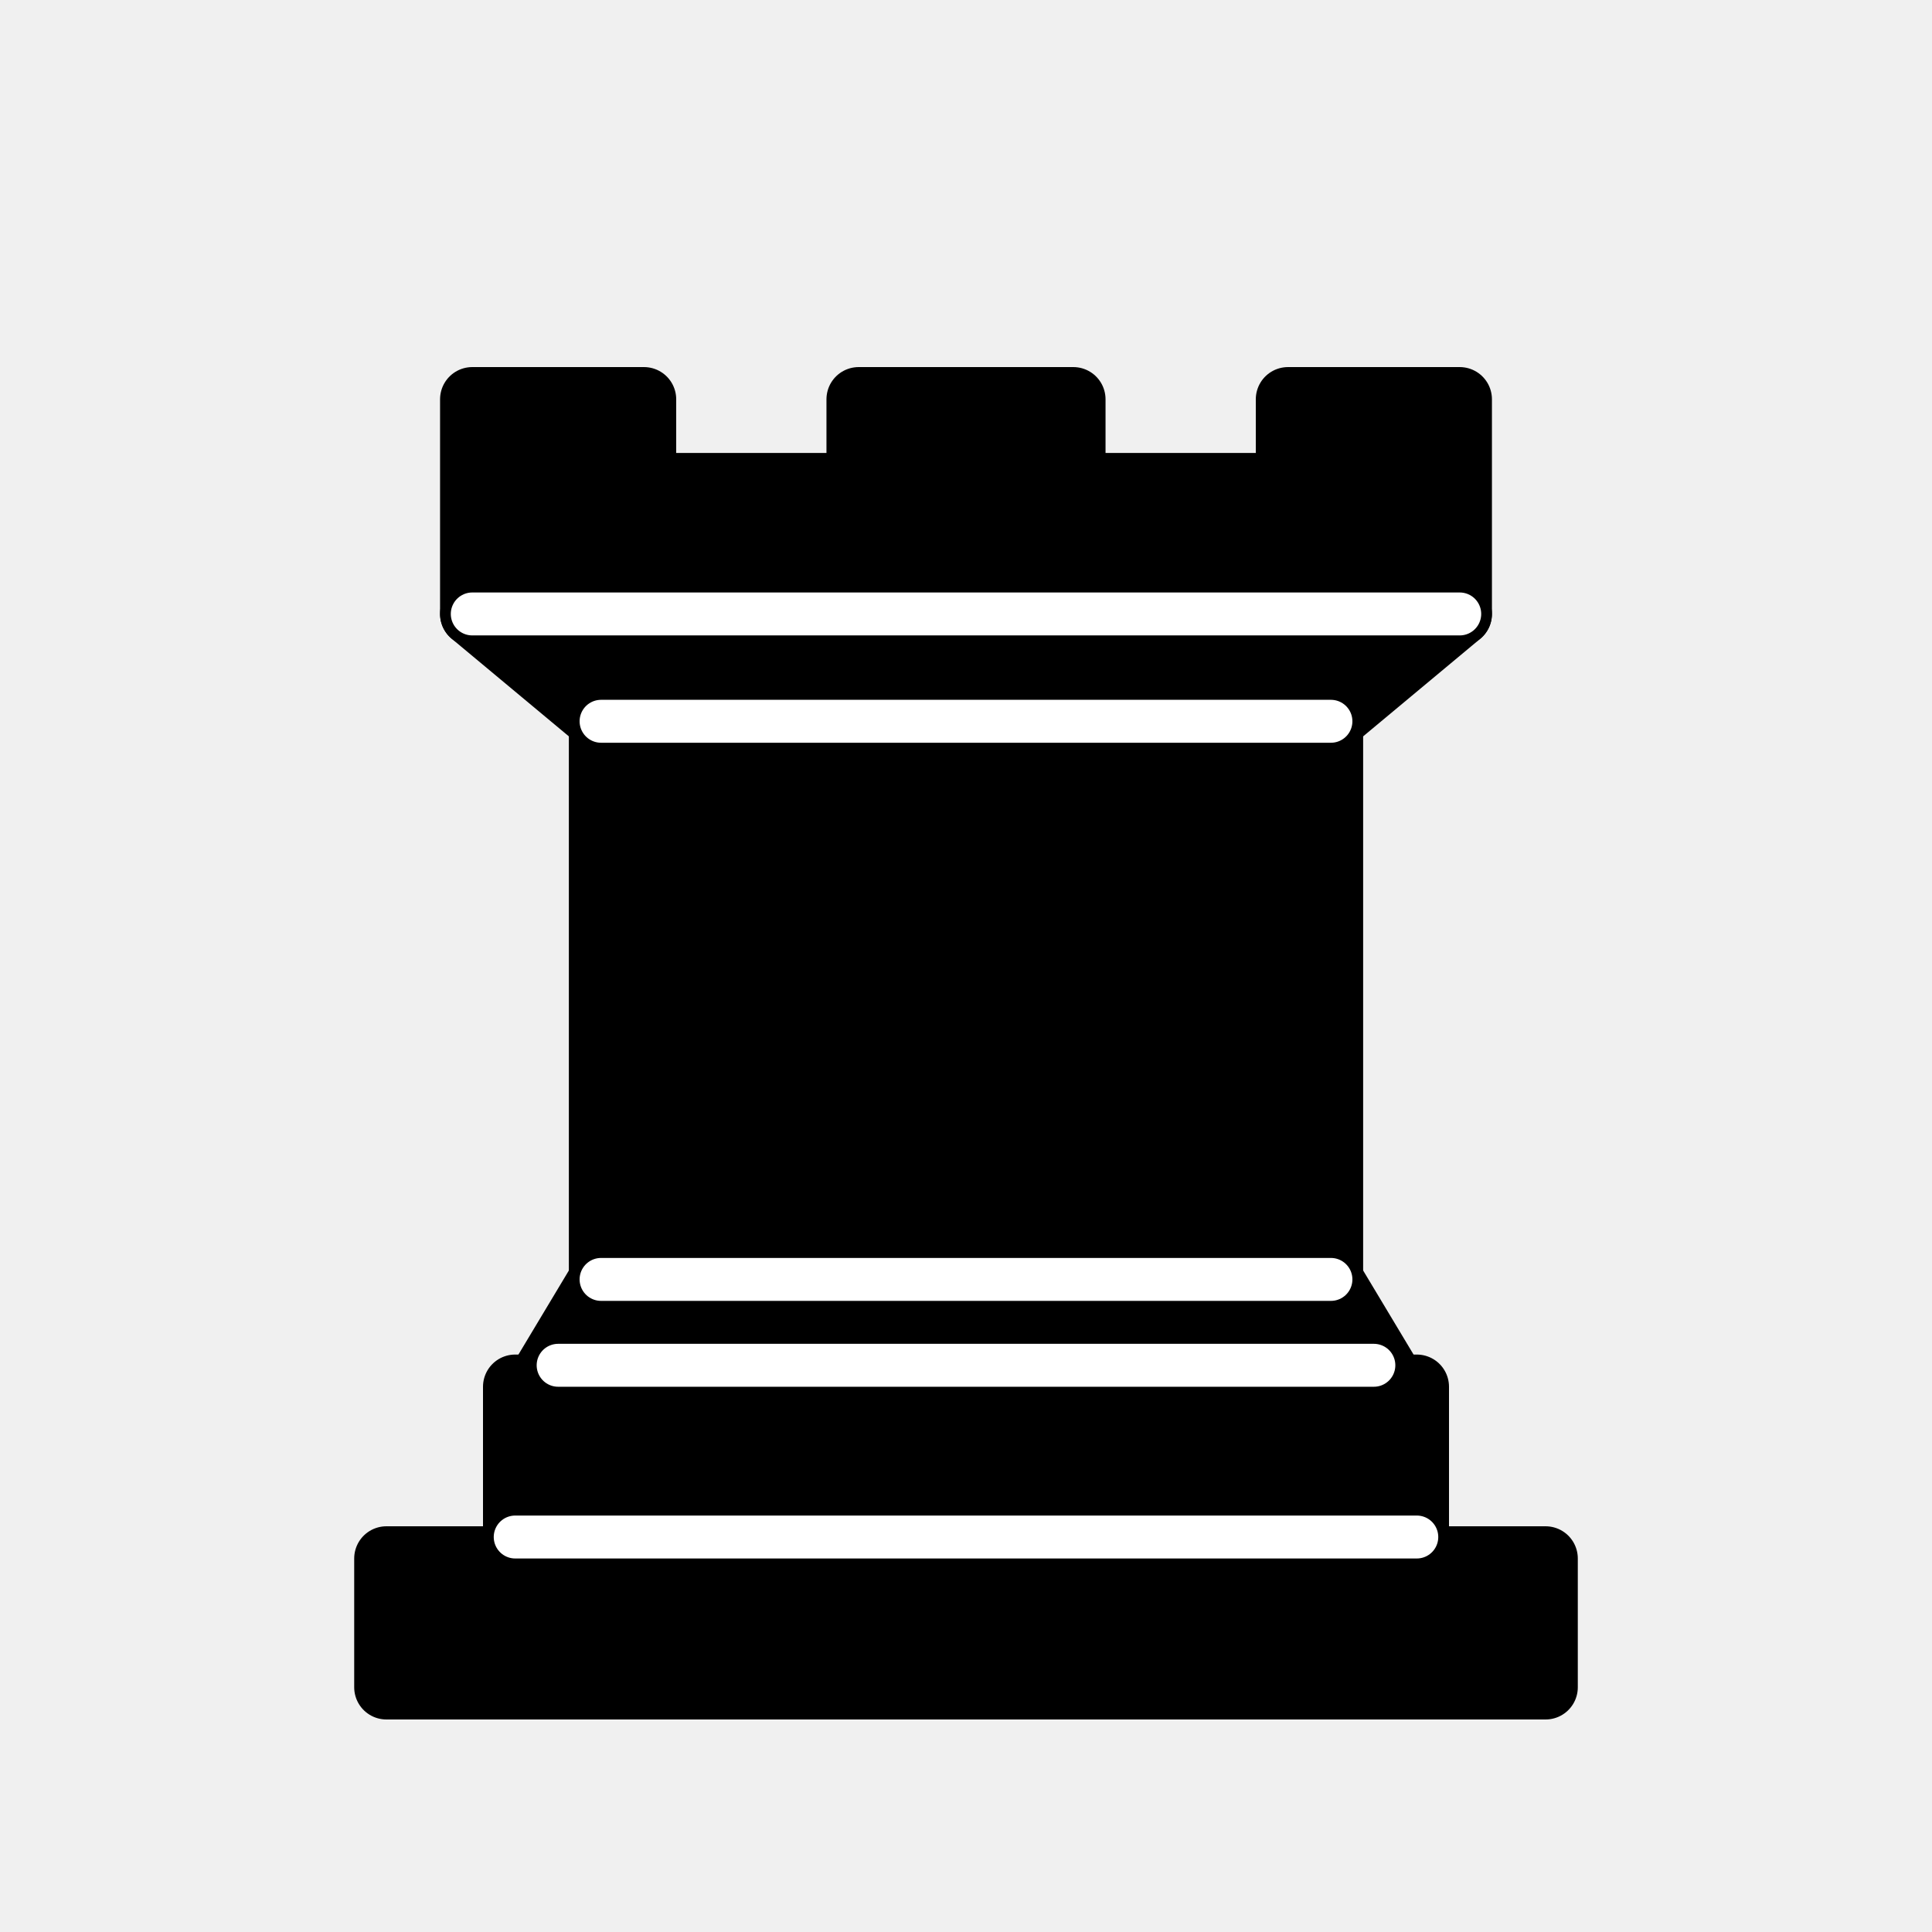
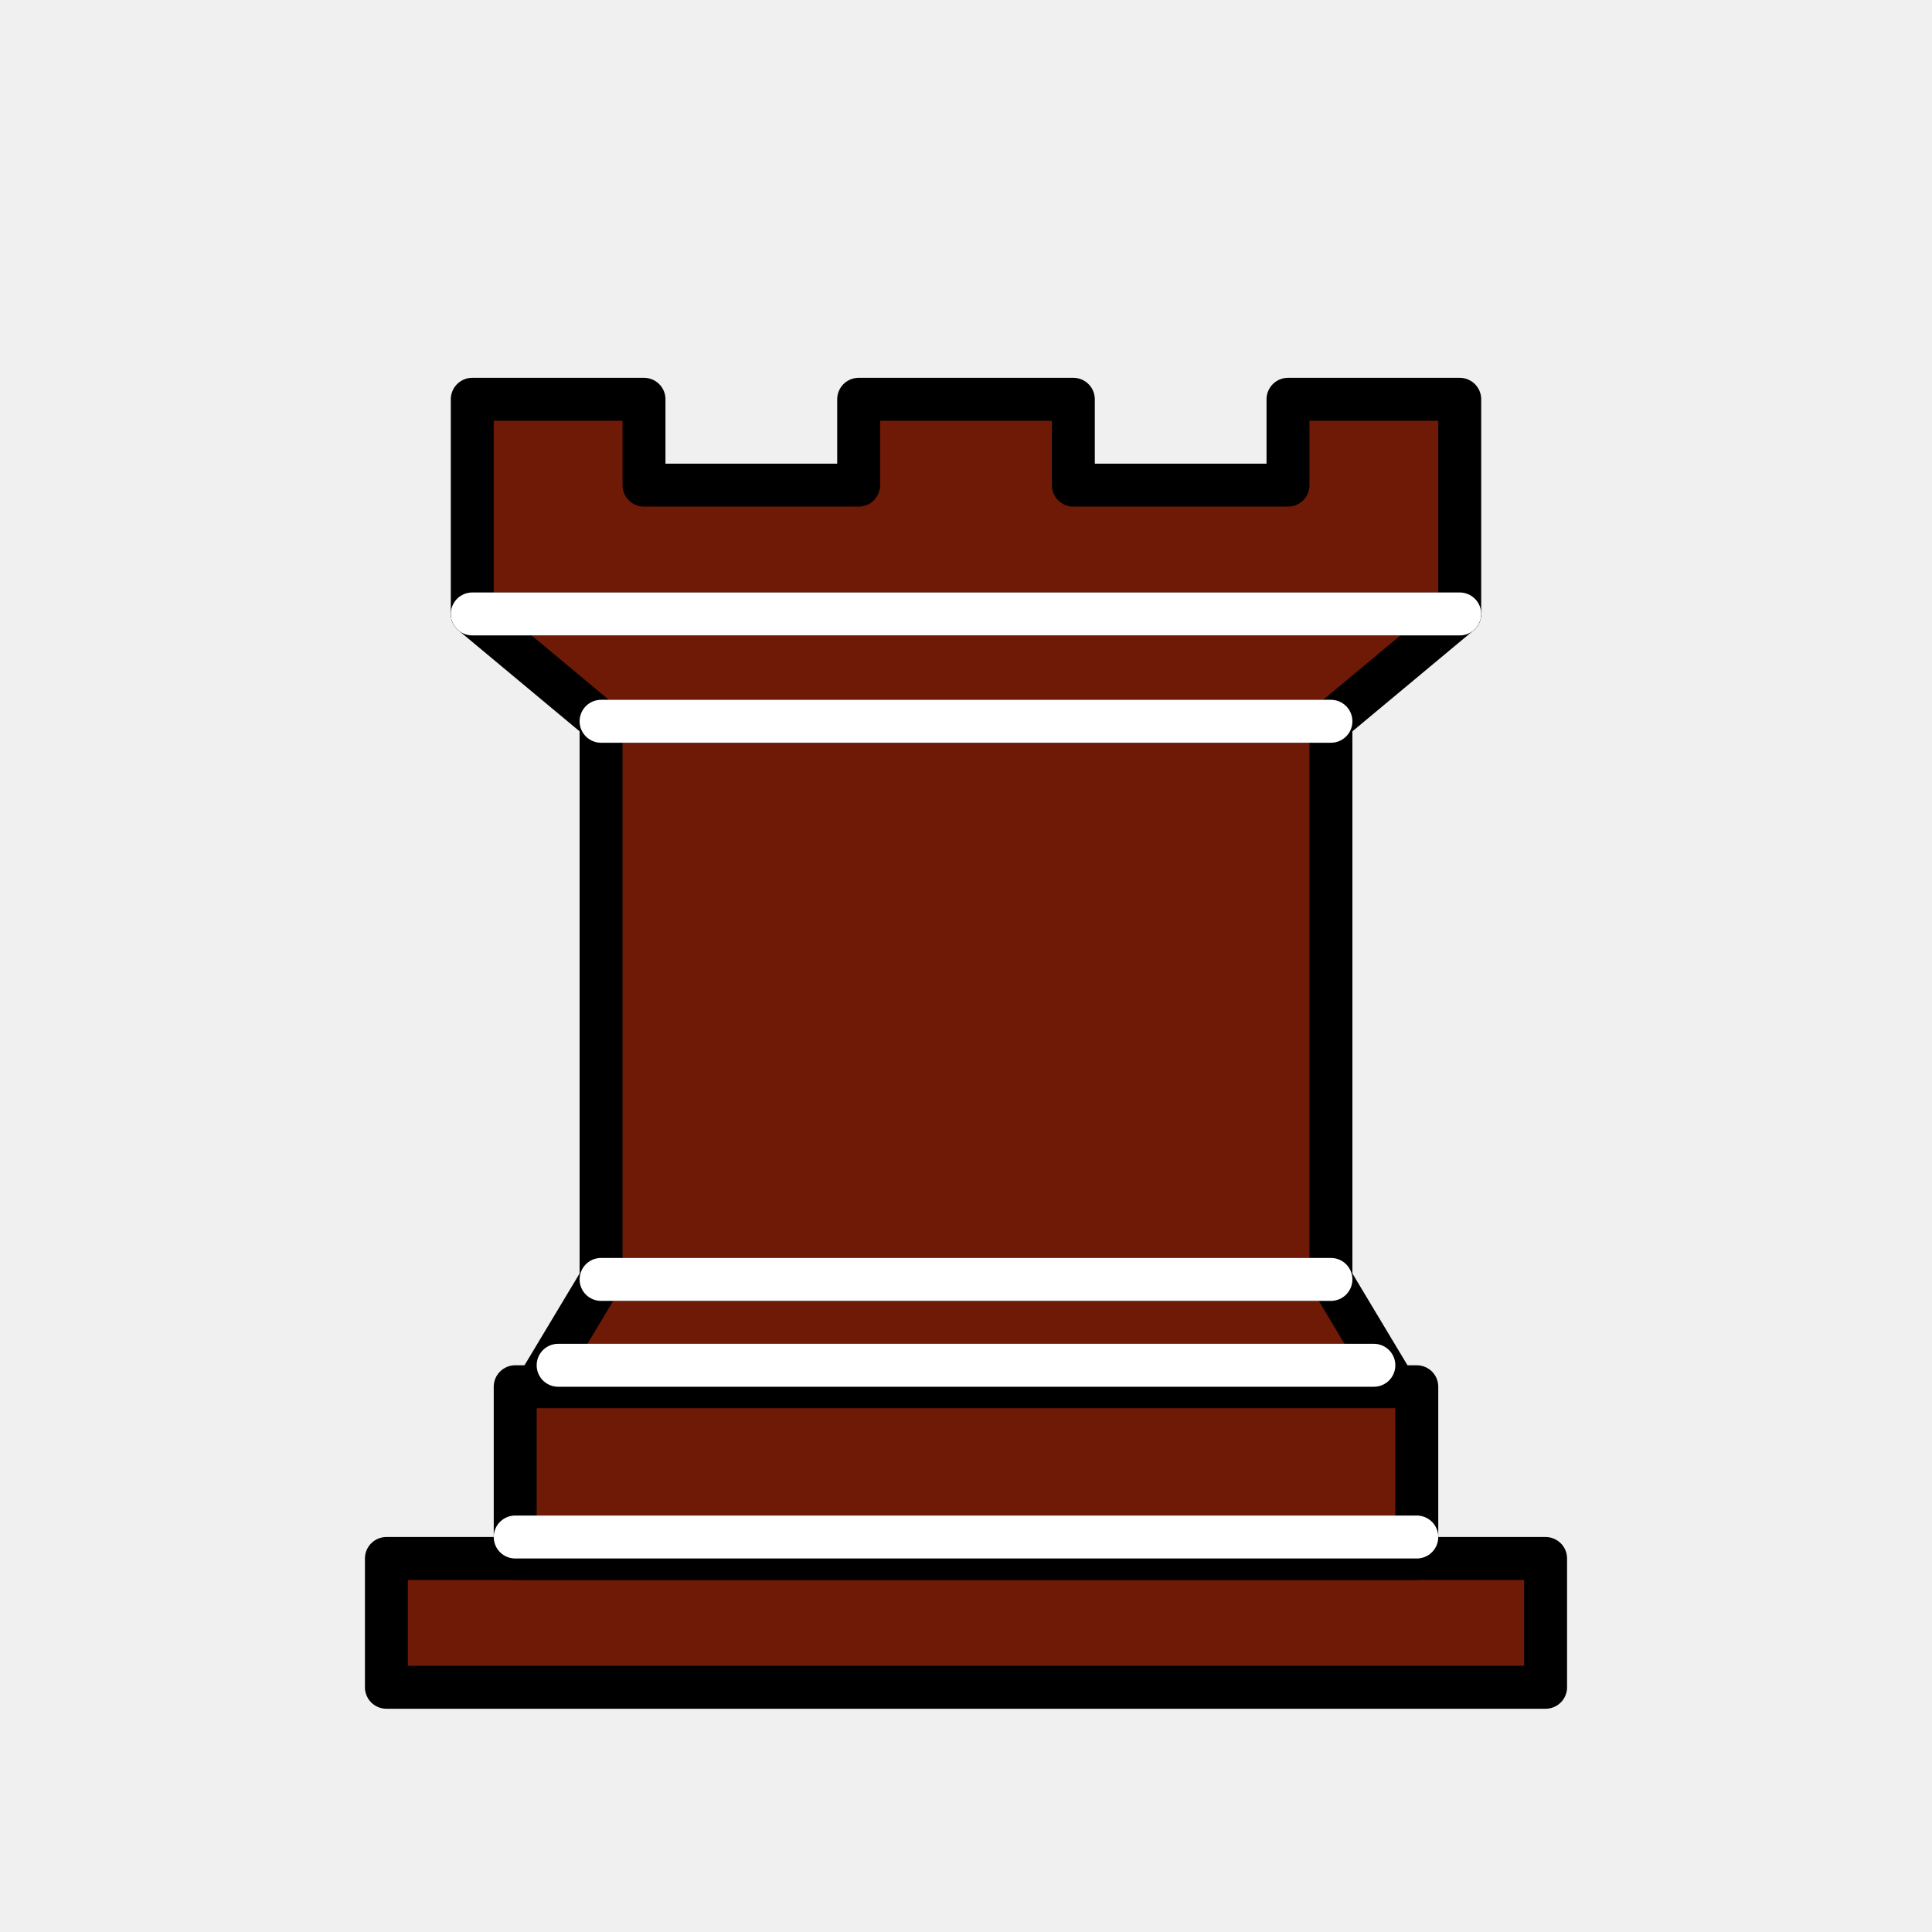
<svg xmlns="http://www.w3.org/2000/svg" version="1.1" width="45" height="45">
-   <g style="opacity:1; fill:#000000; fill-opacity:1; fill-rule:evenodd; stroke:#000000; stroke-width:1.5; stroke-linecap:round;stroke-linejoin:round;stroke-miterlimit:4; stroke-dasharray:none; stroke-opacity:1;" transform="translate(0,0.3)">
+   <g style="opacity:1; fill:#6F1A07; fill-opacity:1; fill-rule:evenodd; stroke:#000000; stroke-width:1; stroke-linecap:round;stroke-linejoin:round;stroke-miterlimit:4; stroke-dasharray:none; stroke-opacity:1;" transform="translate(0,0.3)">
    <path d="M 9,39 L 36,39 L 36,36 L 9,36 L 9,39 z " style="stroke-linecap:butt;" />
    <path d="M 12.5,32 L 14,29.5 L 31,29.5 L 32.5,32 L 12.5,32 z " style="stroke-linecap:butt;" />
    <path d="M 12,36 L 12,32 L 33,32 L 33,36 L 12,36 z " style="stroke-linecap:butt;" />
    <path d="M 14,29.5 L 14,16.5 L 31,16.5 L 31,29.5 L 14,29.5 z " style="stroke-linecap:butt;stroke-linejoin:miter;" />
    <path d="M 14,16.5 L 11,14 L 34,14 L 31,16.5 L 14,16.5 z " style="stroke-linecap:butt;" />
    <path d="M 11,14 L 11,9 L 15,9 L 15,11 L 20,11 L 20,9 L 25,9 L 25,11 L 30,11 L 30,9 L 34,9 L 34,14 L 11,14 z " style="stroke-linecap:butt;" />
    <path d="M 12,35.5 L 33,35.5 L 33,35.5" style="fill:none; stroke:#ffffff; stroke-width:1; stroke-linejoin:miter;" />
    <path d="M 13,31.5 L 32,31.5" style="fill:none; stroke:#ffffff; stroke-width:1; stroke-linejoin:miter;" />
    <path d="M 14,29.5 L 31,29.5" style="fill:none; stroke:#ffffff; stroke-width:1; stroke-linejoin:miter;" />
    <path d="M 14,16.5 L 31,16.5" style="fill:none; stroke:#ffffff; stroke-width:1; stroke-linejoin:miter;" />
    <path d="M 11,14 L 34,14" style="fill:none; stroke:#ffffff; stroke-width:1; stroke-linejoin:miter;" />
  </g>
</svg>
